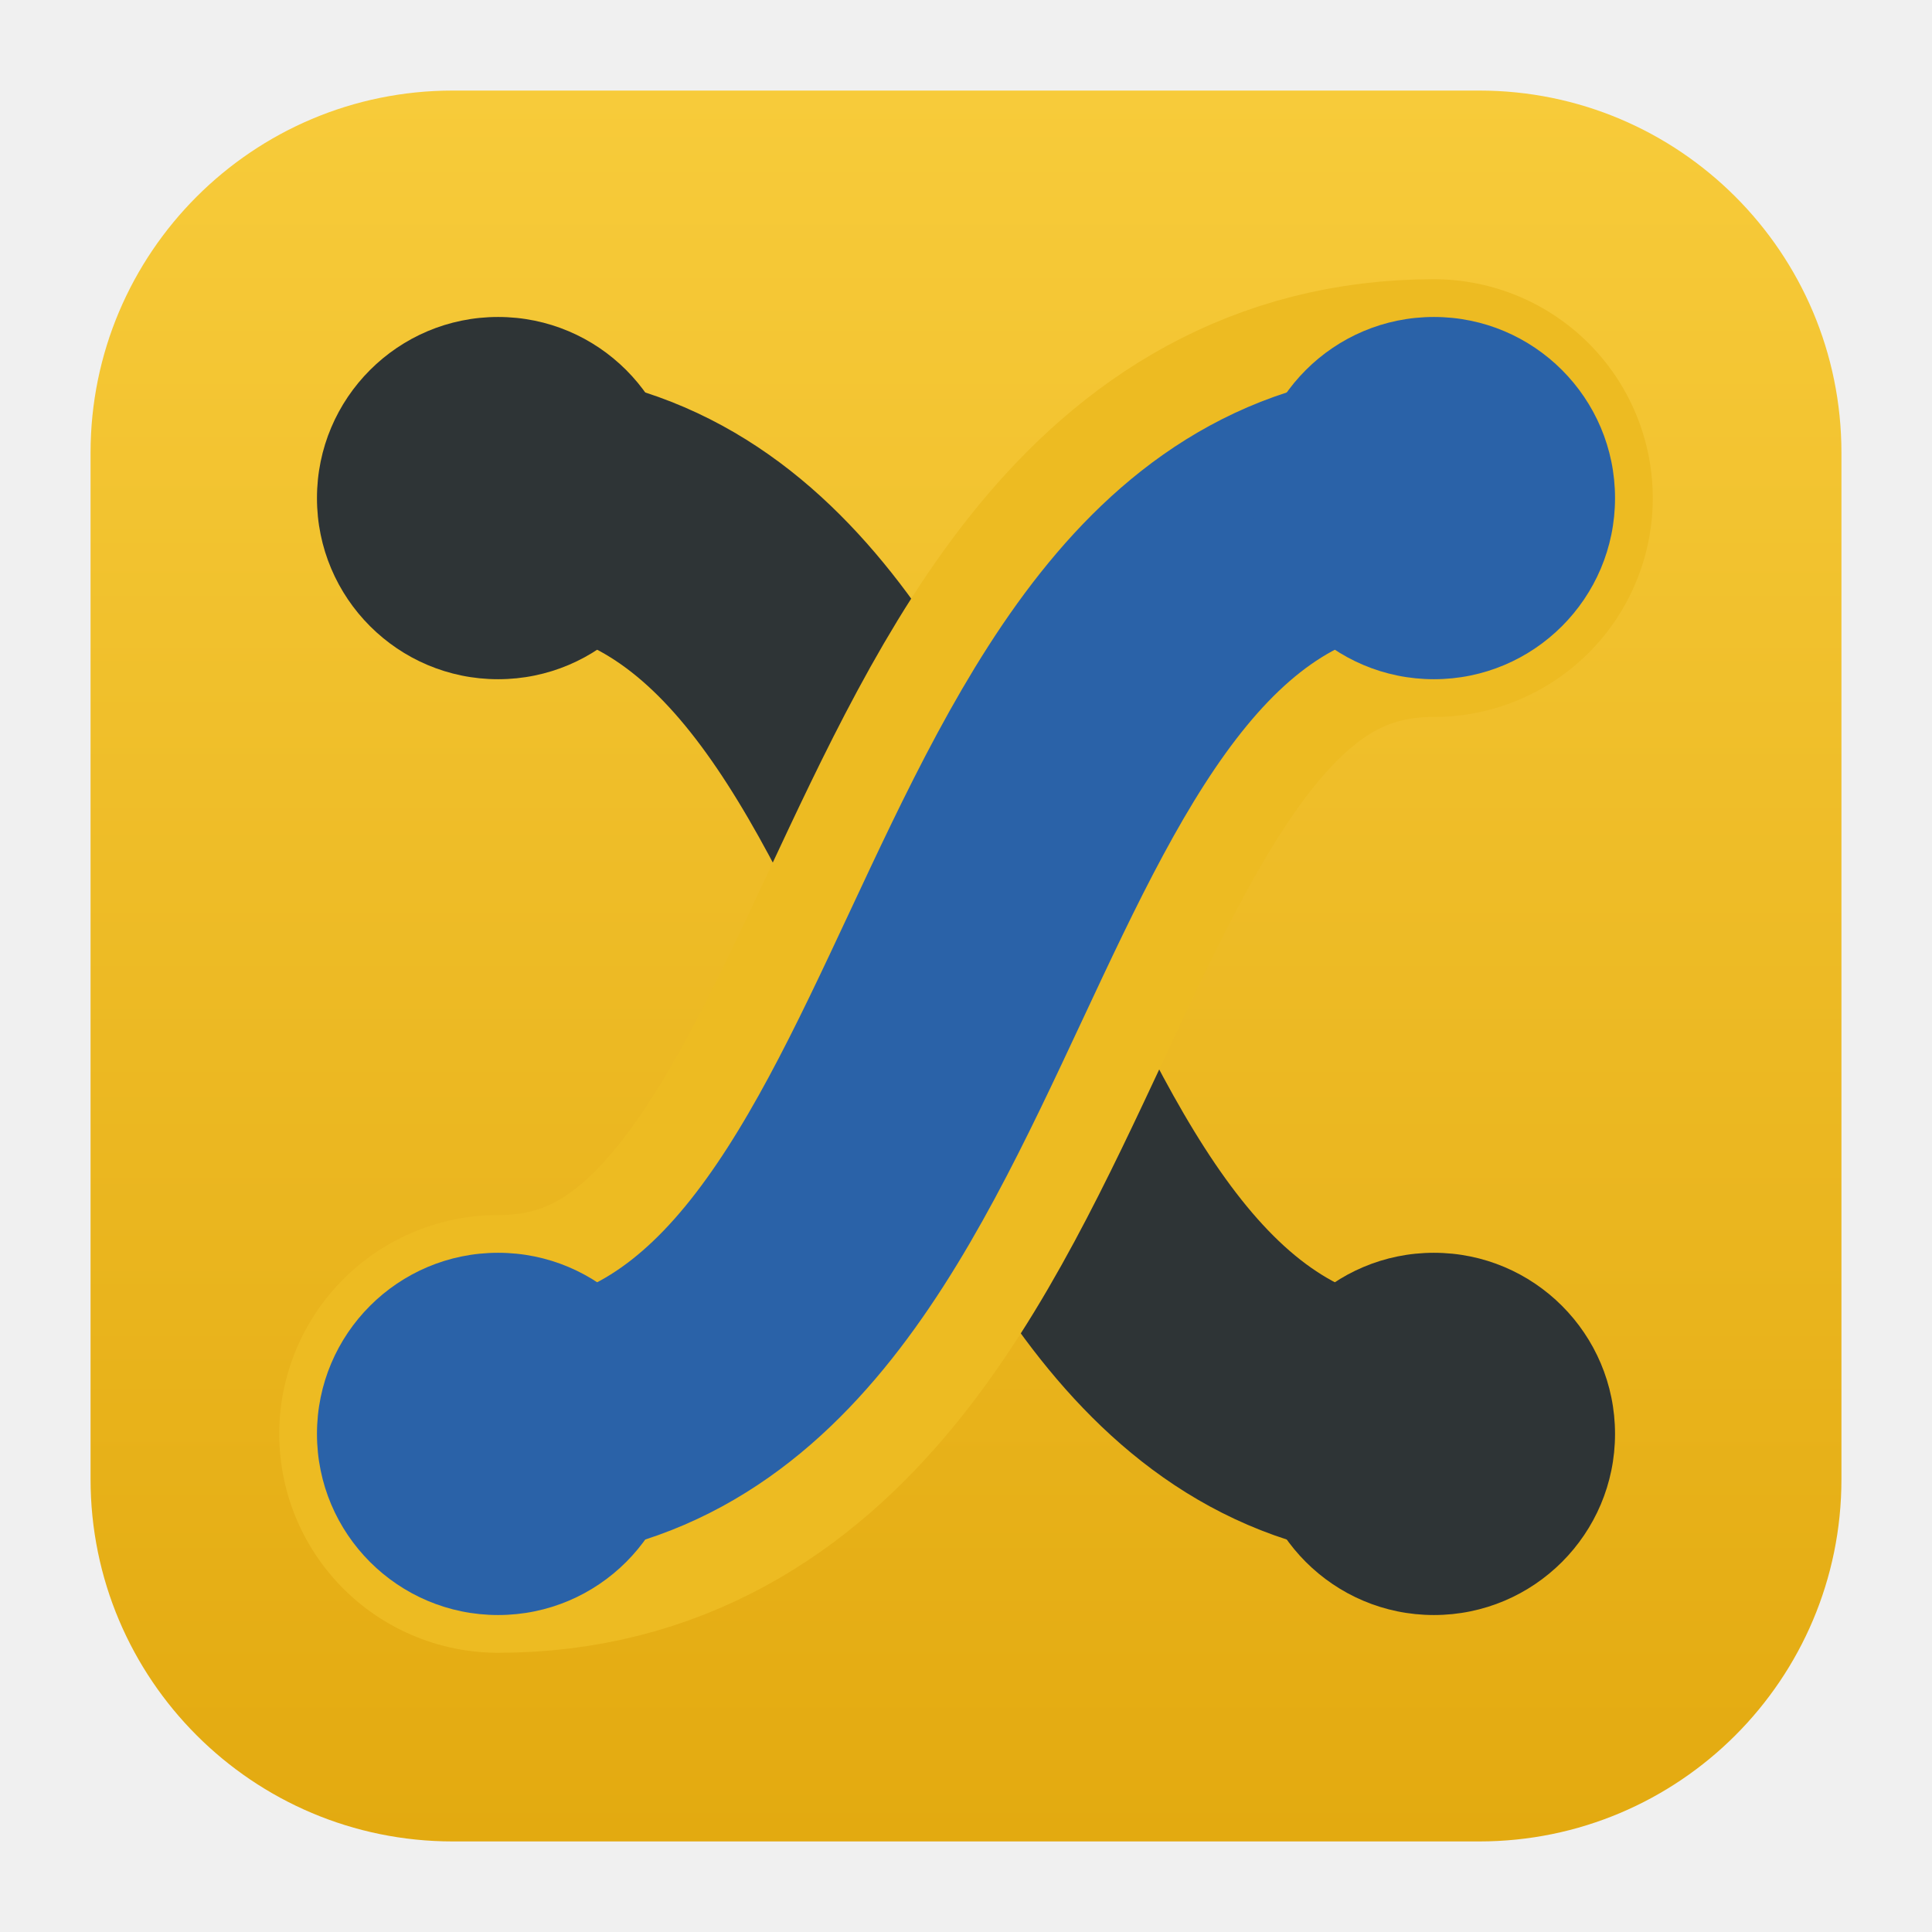
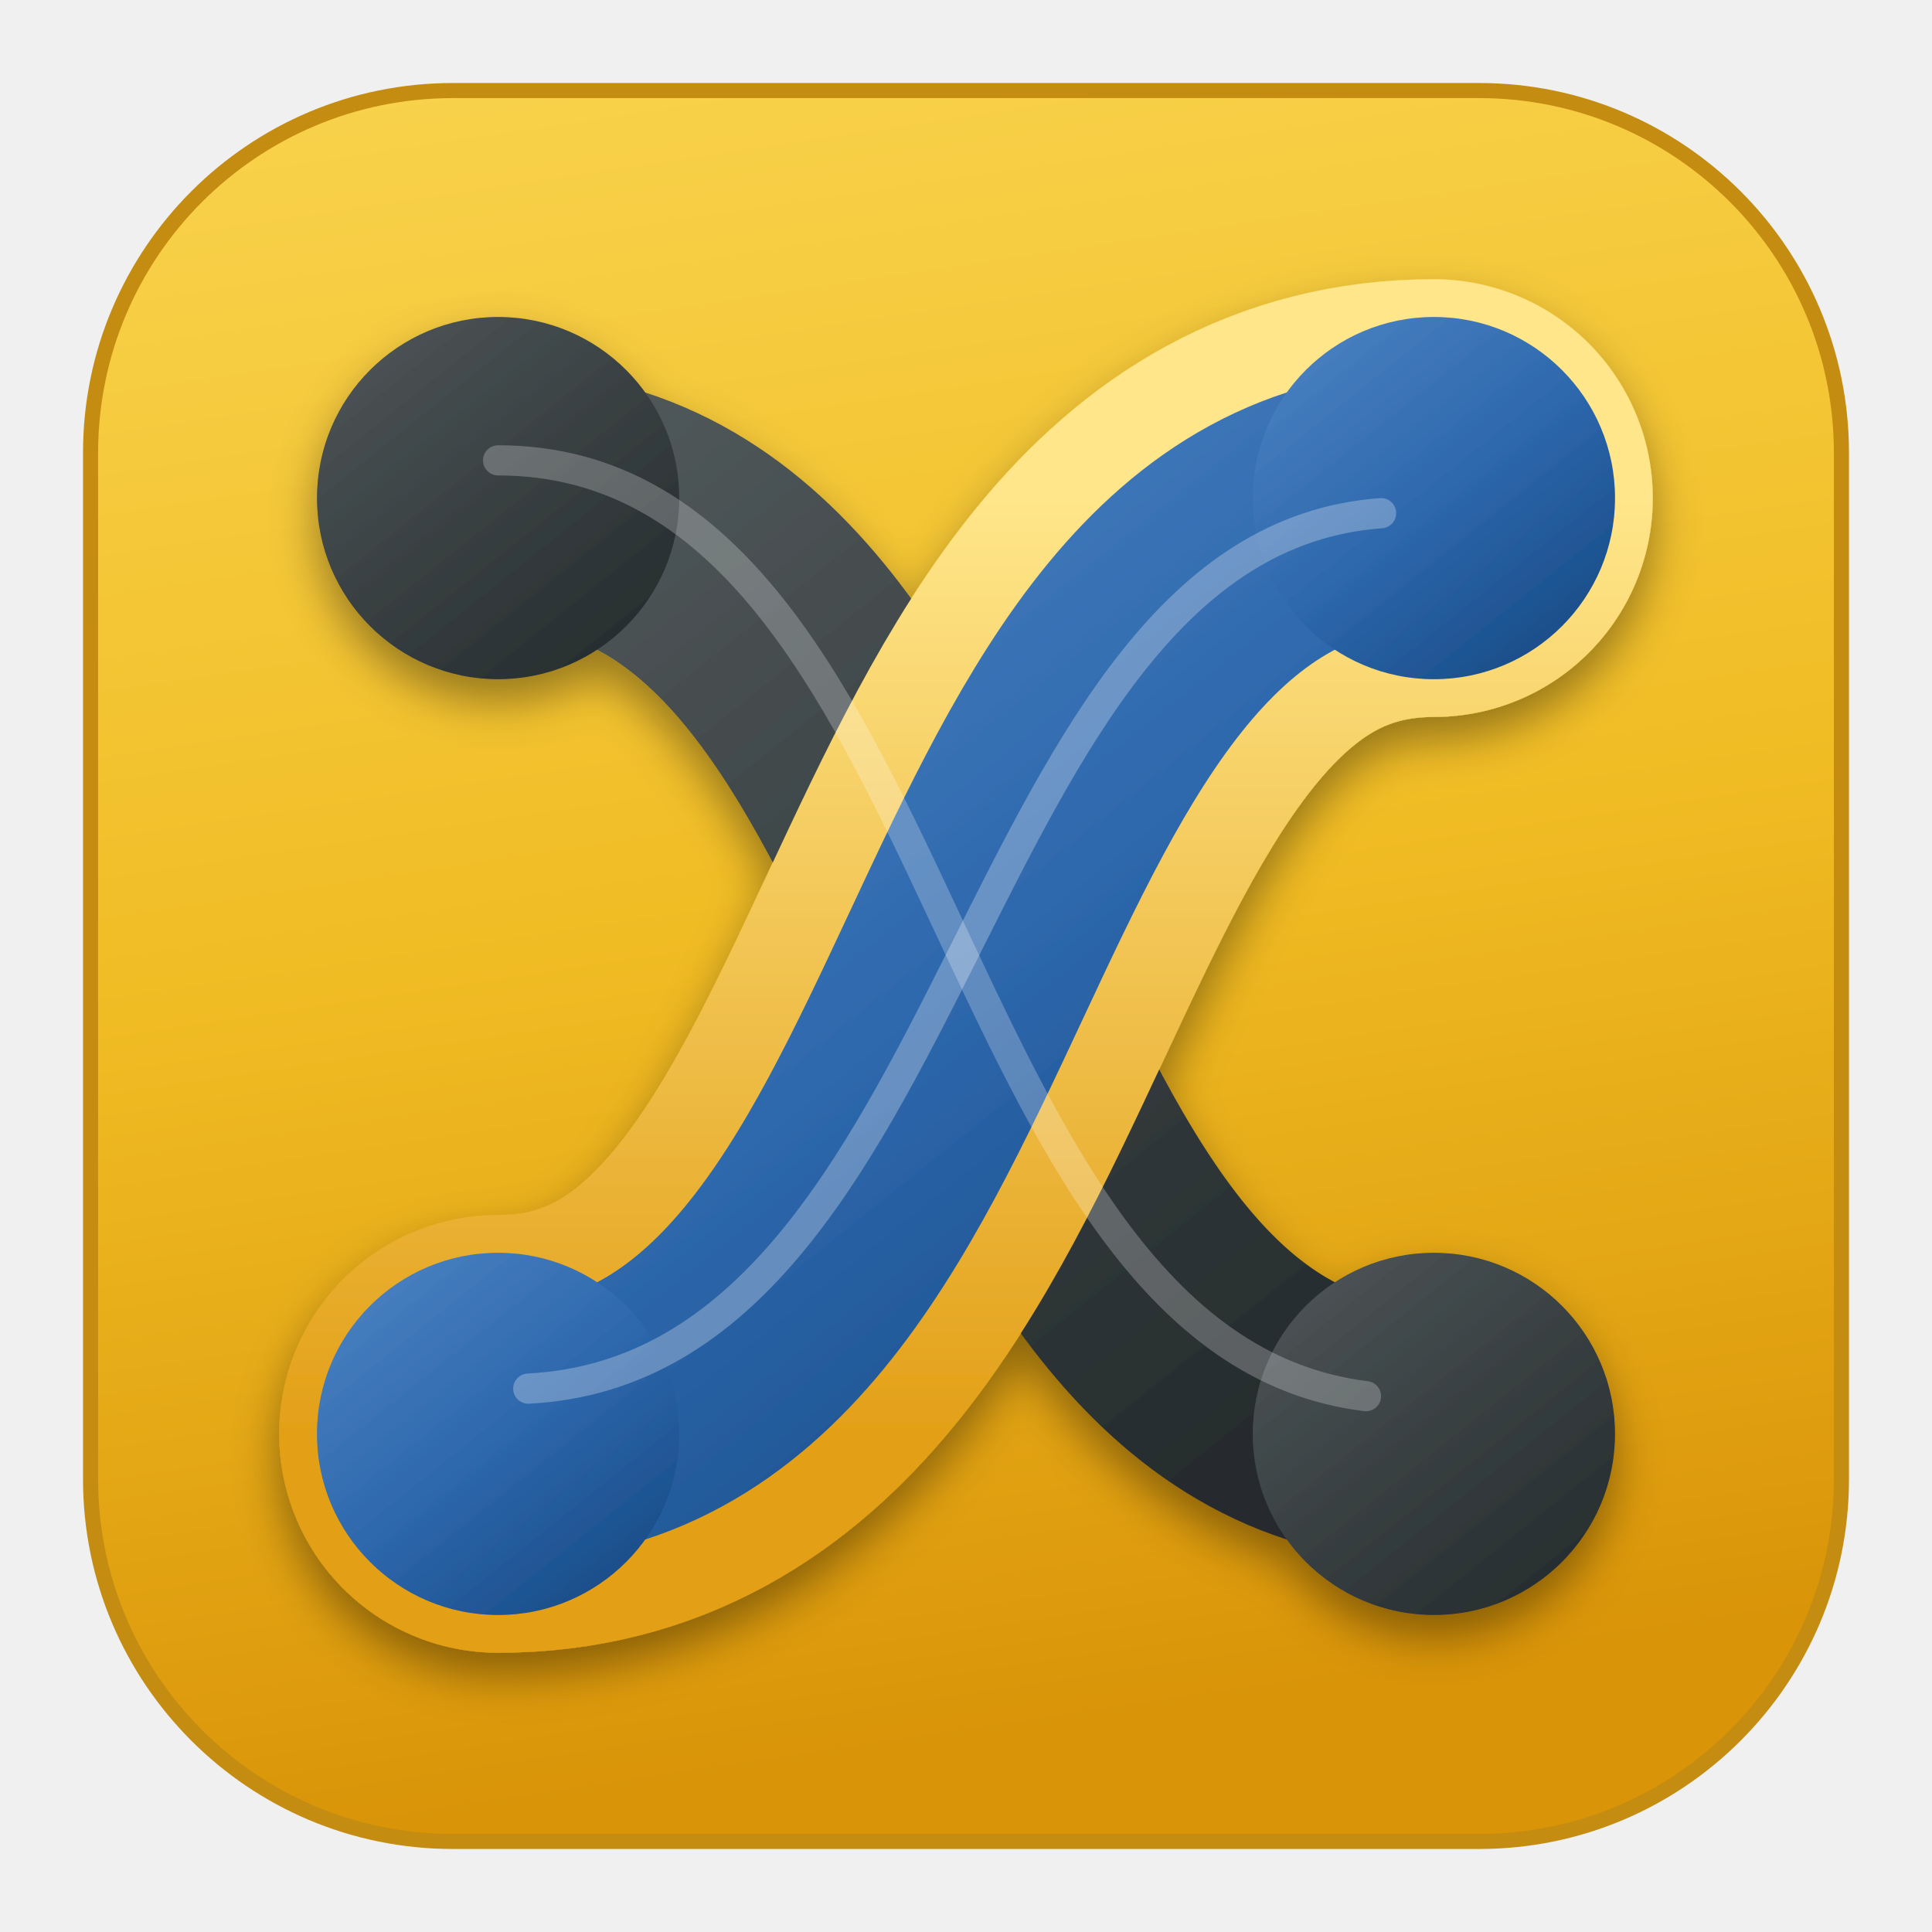
<svg xmlns="http://www.w3.org/2000/svg" width="256" height="256" viewBox="0 0 256 256">
  <defs>
-     <linearGradient id="bg" x1="0" y1="0" x2="0" y2="1">
-       <stop offset="0" stop-color="#F7CB3A" />
-       <stop offset="1" stop-color="#E3AA10" />
+     <linearGradient id="bg" x1="0" y1="0" x2=".15" y2="1">
+       <stop offset="0" stop-color="#F9D34D" />
+       <stop offset=".52" stop-color="#F0BC24" />
+       <stop offset="1" stop-color="#D99408" />
    </linearGradient>
+     <linearGradient id="blue" x1="0" y1="0" x2=".8" y2="1">
+       <stop offset="0" stop-color="#4E86C5" />
+       <stop offset=".55" stop-color="#2E68AD" />
+       <stop offset="1" stop-color="#174B86" />
+     </linearGradient>
+     <linearGradient id="slate" x1="0" y1="0" x2=".8" y2="1">
+       <stop offset="0" stop-color="#50585A" />
+       <stop offset="1" stop-color="#252C2E" />
+     </linearGradient>
+     <linearGradient id="rim" x1="0" y1="0" x2="0" y2="1">
+       <stop offset="0" stop-color="#FFE68A" />
+       <stop offset="1" stop-color="#E3A018" />
+     </linearGradient>
+     <filter id="markShadow" x="-20%" y="-20%" width="140%" height="150%">
+       <feGaussianBlur in="SourceAlpha" stdDeviation="3" />
+       <feOffset dy="3" />
+       <feComponentTransfer>
+         <feFuncA type="linear" slope=".38" />
+       </feComponentTransfer>
+       <feMerge>
+         <feMergeNode />
+         <feMergeNode in="SourceGraphic" />
+       </feMerge>
+     </filter>
  </defs>
-   <rect x="12" y="12" width="232" height="232" rx="48" fill="url(#bg)" />
-   <path d="M66 66 C 132 66, 124 190, 190 190" fill="none" stroke="#2E3436" stroke-width="34" stroke-linecap="round" />
-   <path d="M66 190 C 132 190, 124 66, 190 66" fill="none" stroke="#EDBB22" stroke-width="58" stroke-linecap="round" />
-   <path d="M66 190 C 132 190, 124 66, 190 66" fill="none" stroke="#2A62A8" stroke-width="34" stroke-linecap="round" />
-   <circle cx="66" cy="66" r="24" fill="#2E3436" />
-   <circle cx="190" cy="190" r="24" fill="#2E3436" />
-   <circle cx="66" cy="190" r="24" fill="#2A62A8" />
-   <circle cx="190" cy="66" r="24" fill="#2A62A8" />
+   <rect x="12" y="12" width="232" height="232" rx="48" fill="url(#bg)" stroke="#C58C12" stroke-width="2" />
+   <g filter="url(#markShadow)">
+     <path d="M66 66 C 132 66, 124 190, 190 190" fill="none" stroke="url(#slate)" stroke-width="34" stroke-linecap="round" />
+     <path d="M66 190 C 132 190, 124 66, 190 66" fill="none" stroke="url(#rim)" stroke-width="58" stroke-linecap="round" />
+     <path d="M66 190 C 132 190, 124 66, 190 66" fill="none" stroke="url(#blue)" stroke-width="34" stroke-linecap="round" />
+     <circle cx="66" cy="66" r="24" fill="url(#slate)" />
+     <circle cx="190" cy="190" r="24" fill="url(#slate)" />
+     <circle cx="66" cy="190" r="24" fill="url(#blue)" />
+     <circle cx="190" cy="66" r="24" fill="url(#blue)" />
+     <path d="M66 61 C 126 61, 124 178, 181 185" fill="none" stroke="#FFFFFF" stroke-opacity=".24" stroke-width="4" stroke-linecap="round" />
+     <path d="M70 184 C 128 181, 128 72, 183 68" fill="none" stroke="#FFFFFF" stroke-opacity=".28" stroke-width="4" stroke-linecap="round" />
+   </g>
</svg>
